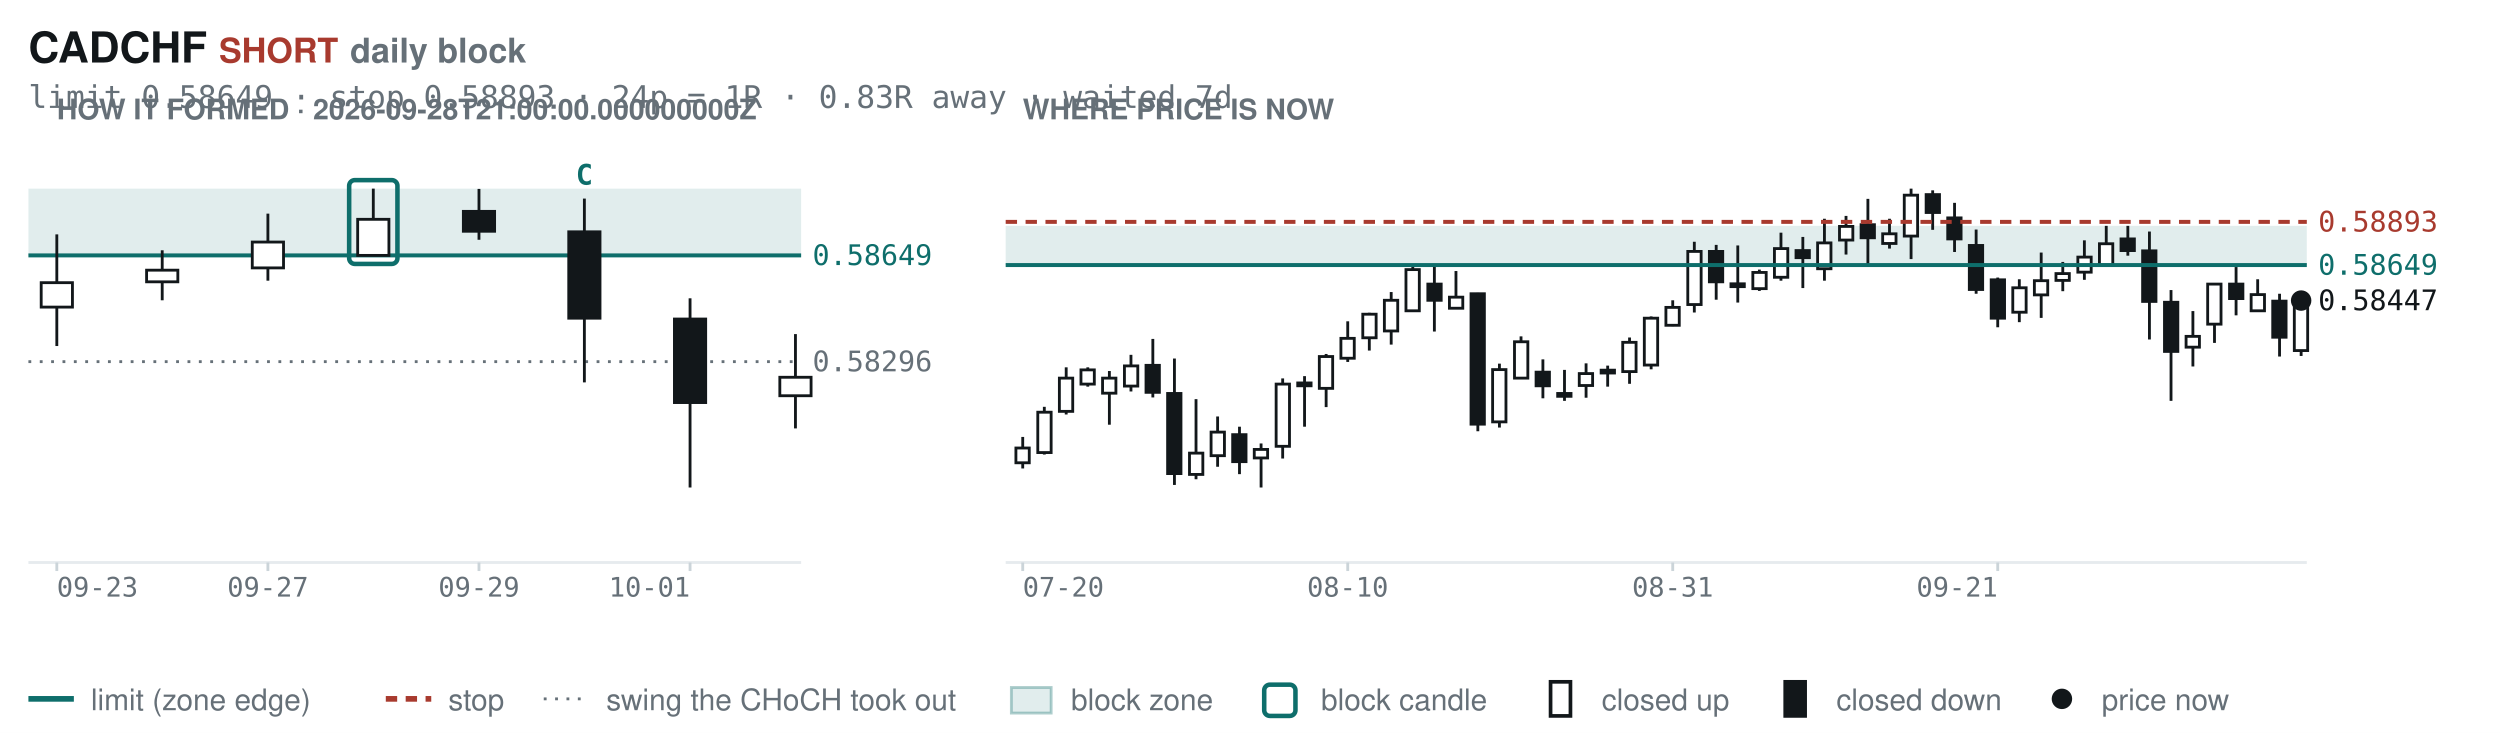
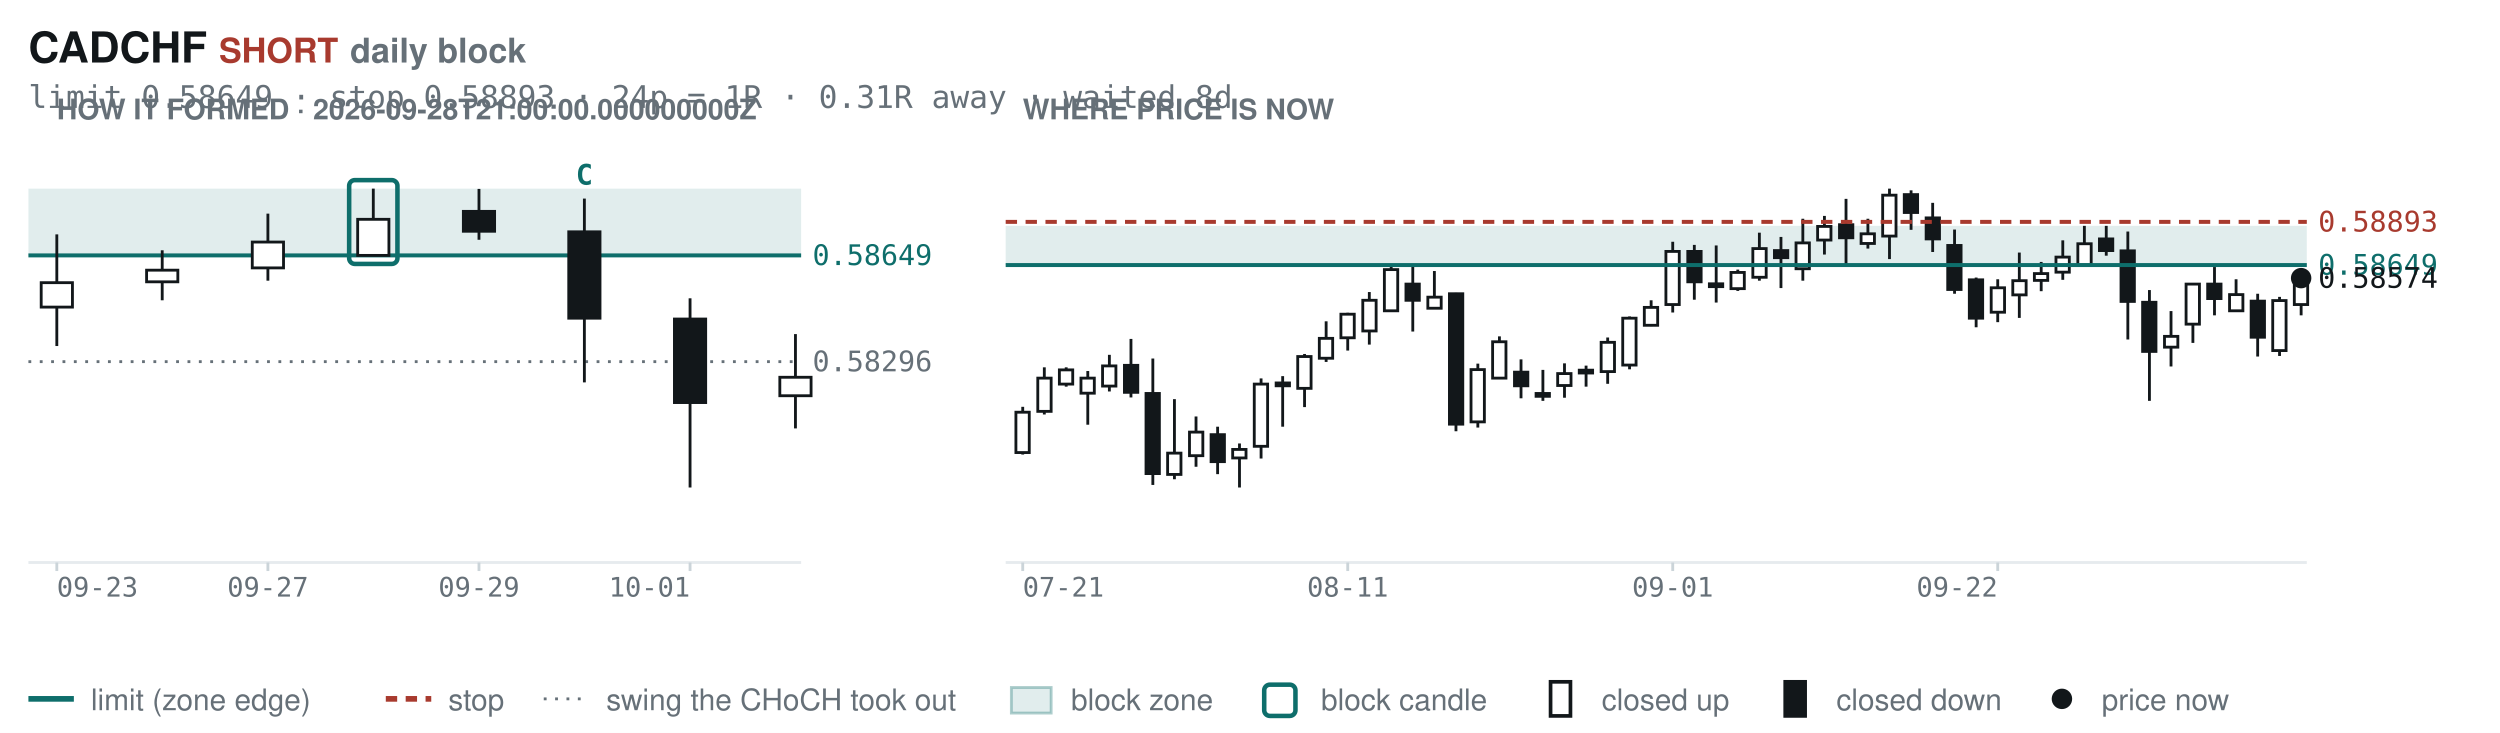
<svg xmlns="http://www.w3.org/2000/svg" viewBox="0 0 880 258" width="880" height="258" role="img" aria-label="CADCHF short order block: the candles that formed it, and where price is now">
  <rect width="880" height="258" fill="#FFFFFF" />
  <text x="10" y="22" fill="#12171A" font-family="system-ui,-apple-system,Segoe UI,Helvetica,Arial,sans-serif" font-size="15" font-weight="700">CADCHF <tspan fill="#A83A2E" font-size="12">SHORT</tspan>
    <tspan fill="#667078" font-size="12">daily block</tspan>
  </text>
-   <text x="10" y="38" fill="#667078" font-family="ui-monospace,SFMono-Regular,Menlo,Consolas,monospace" font-size="11">limit 0.58649 · stop 0.58893 · 24p = 1R · 0.83R away · waited 7d</text>
+   <text x="10" y="38" fill="#667078" font-family="ui-monospace,SFMono-Regular,Menlo,Consolas,monospace" font-size="11">limit 0.58649 · stop 0.58893 · 24p = 1R · 0.31R away · waited 8d</text>
  <text x="20" y="42" fill="#667078" font-family="system-ui,-apple-system,Segoe UI,Helvetica,Arial,sans-serif" font-size="10" font-weight="600">HOW IT FORMED · 2026-09-28T21:00:00.000000000Z</text>
  <text x="360" y="42" fill="#667078" font-family="system-ui,-apple-system,Segoe UI,Helvetica,Arial,sans-serif" font-size="10" font-weight="600">WHERE PRICE IS NOW</text>
  <rect x="10.0" y="66.4" width="272.0" height="23.5" fill="#0E6E6B1F" />
  <line x1="10.0" y1="127.3" x2="282.0" y2="127.3" stroke="#667078" stroke-width="1" stroke-dasharray="1 3" />
  <line x1="10.0" y1="89.9" x2="282.0" y2="89.9" stroke="#0E6E6B" stroke-width="1.4" />
  <line x1="20.0" y1="82.5" x2="20.0" y2="121.8" stroke="#12171A" stroke-width="1" />
  <rect x="14.5" y="99.5" width="11.0" height="8.6" fill="#FFFFFF" stroke="#12171A" stroke-width="1" />
  <line x1="57.1" y1="88.1" x2="57.1" y2="105.7" stroke="#12171A" stroke-width="1" />
  <rect x="51.6" y="95.1" width="11.0" height="4.1" fill="#FFFFFF" stroke="#12171A" stroke-width="1" />
  <line x1="94.3" y1="75.2" x2="94.3" y2="98.8" stroke="#12171A" stroke-width="1" />
  <rect x="88.8" y="85.2" width="11.0" height="9.1" fill="#FFFFFF" stroke="#12171A" stroke-width="1" />
  <line x1="131.4" y1="66.4" x2="131.4" y2="89.9" stroke="#12171A" stroke-width="1" />
  <rect x="125.9" y="77.2" width="11.0" height="12.7" fill="#FFFFFF" stroke="#12171A" stroke-width="1" />
  <line x1="168.6" y1="66.5" x2="168.6" y2="84.4" stroke="#12171A" stroke-width="1" />
  <rect x="163.1" y="74.4" width="11.0" height="7.0" fill="#12171A" stroke="#12171A" stroke-width="1" />
  <line x1="205.7" y1="69.9" x2="205.7" y2="134.6" stroke="#12171A" stroke-width="1" />
  <rect x="200.2" y="81.6" width="11.0" height="30.4" fill="#12171A" stroke="#12171A" stroke-width="1" />
  <line x1="242.9" y1="105.0" x2="242.9" y2="171.6" stroke="#12171A" stroke-width="1" />
  <rect x="237.4" y="112.3" width="11.0" height="29.4" fill="#12171A" stroke="#12171A" stroke-width="1" />
  <line x1="280.0" y1="117.6" x2="280.0" y2="150.8" stroke="#12171A" stroke-width="1" />
  <rect x="274.5" y="132.8" width="11.0" height="6.5" fill="#FFFFFF" stroke="#12171A" stroke-width="1" />
  <rect x="122.9" y="63.4" width="17.0" height="29.5" fill="none" stroke="#0E6E6B" stroke-width="1.6" rx="2" />
  <text x="205.7" y="65" fill="#0E6E6B" text-anchor="middle" font-family="ui-monospace,SFMono-Regular,Menlo,Consolas,monospace" font-size="10" font-weight="700">C</text>
  <line x1="10.0" y1="198.0" x2="282.0" y2="198.0" stroke="#E6EBEE" stroke-width="1" />
  <line x1="20.0" y1="198.0" x2="20.0" y2="201.0" stroke="#CBD4D9" stroke-width="1" />
  <text x="20.0" y="210.0" fill="#667078" text-anchor="start" font-family="ui-monospace,SFMono-Regular,Menlo,Consolas,monospace" font-size="9.5">09-23</text>
  <line x1="94.3" y1="198.0" x2="94.3" y2="201.0" stroke="#CBD4D9" stroke-width="1" />
  <text x="94.3" y="210.0" fill="#667078" text-anchor="middle" font-family="ui-monospace,SFMono-Regular,Menlo,Consolas,monospace" font-size="9.5">09-27</text>
  <line x1="168.6" y1="198.0" x2="168.6" y2="201.0" stroke="#CBD4D9" stroke-width="1" />
  <text x="168.6" y="210.0" fill="#667078" text-anchor="middle" font-family="ui-monospace,SFMono-Regular,Menlo,Consolas,monospace" font-size="9.5">09-29</text>
  <line x1="242.9" y1="198.0" x2="242.9" y2="201.0" stroke="#CBD4D9" stroke-width="1" />
  <text x="242.9" y="210.0" fill="#667078" text-anchor="end" font-family="ui-monospace,SFMono-Regular,Menlo,Consolas,monospace" font-size="9.5">10-01</text>
  <text x="286.0" y="93.3" fill="#0E6E6B" font-family="ui-monospace,SFMono-Regular,Menlo,Consolas,monospace" font-size="10">0.58649</text>
  <text x="286.0" y="130.7" fill="#667078" font-family="ui-monospace,SFMono-Regular,Menlo,Consolas,monospace" font-size="10">0.58296</text>
  <rect x="354.0" y="79.5" width="458.0" height="13.8" fill="#0E6E6B1F" />
-   <line x1="360.0" y1="153.8" x2="360.0" y2="164.9" stroke="#12171A" stroke-width="1" />
-   <rect x="357.6" y="157.7" width="4.7" height="5.2" fill="#FFFFFF" stroke="#12171A" stroke-width="1" />
-   <line x1="367.6" y1="143.2" x2="367.6" y2="160.0" stroke="#12171A" stroke-width="1" />
-   <rect x="365.3" y="145.1" width="4.7" height="14.2" fill="#FFFFFF" stroke="#12171A" stroke-width="1" />
-   <line x1="375.3" y1="129.3" x2="375.3" y2="145.9" stroke="#12171A" stroke-width="1" />
-   <rect x="372.9" y="133.1" width="4.7" height="11.7" fill="#FFFFFF" stroke="#12171A" stroke-width="1" />
-   <line x1="382.9" y1="129.3" x2="382.9" y2="136.1" stroke="#12171A" stroke-width="1" />
-   <rect x="380.5" y="130.2" width="4.7" height="5.0" fill="#FFFFFF" stroke="#12171A" stroke-width="1" />
-   <line x1="390.5" y1="130.6" x2="390.5" y2="149.5" stroke="#12171A" stroke-width="1" />
-   <rect x="388.1" y="133.1" width="4.7" height="5.3" fill="#FFFFFF" stroke="#12171A" stroke-width="1" />
-   <line x1="398.1" y1="124.9" x2="398.1" y2="137.8" stroke="#12171A" stroke-width="1" />
-   <rect x="395.8" y="128.8" width="4.7" height="7.1" fill="#FFFFFF" stroke="#12171A" stroke-width="1" />
-   <line x1="405.8" y1="119.3" x2="405.8" y2="139.9" stroke="#12171A" stroke-width="1" />
-   <rect x="403.4" y="128.6" width="4.7" height="9.5" fill="#12171A" stroke="#12171A" stroke-width="1" />
-   <line x1="413.4" y1="126.2" x2="413.4" y2="170.7" stroke="#12171A" stroke-width="1" />
-   <rect x="411.0" y="138.5" width="4.7" height="28.2" fill="#12171A" stroke="#12171A" stroke-width="1" />
-   <line x1="421.0" y1="140.5" x2="421.0" y2="168.7" stroke="#12171A" stroke-width="1" />
-   <rect x="418.7" y="159.5" width="4.7" height="7.5" fill="#FFFFFF" stroke="#12171A" stroke-width="1" />
-   <line x1="428.6" y1="146.6" x2="428.6" y2="164.3" stroke="#12171A" stroke-width="1" />
-   <rect x="426.3" y="152.1" width="4.7" height="8.3" fill="#FFFFFF" stroke="#12171A" stroke-width="1" />
-   <line x1="436.3" y1="150.2" x2="436.3" y2="166.9" stroke="#12171A" stroke-width="1" />
-   <rect x="433.9" y="153.0" width="4.7" height="9.5" fill="#12171A" stroke="#12171A" stroke-width="1" />
-   <line x1="443.9" y1="156.1" x2="443.9" y2="171.6" stroke="#12171A" stroke-width="1" />
-   <rect x="441.5" y="158.2" width="4.7" height="3.0" fill="#FFFFFF" stroke="#12171A" stroke-width="1" />
-   <line x1="451.5" y1="133.2" x2="451.5" y2="161.4" stroke="#12171A" stroke-width="1" />
-   <rect x="449.2" y="135.2" width="4.7" height="21.9" fill="#FFFFFF" stroke="#12171A" stroke-width="1" />
-   <line x1="459.2" y1="132.4" x2="459.2" y2="150.2" stroke="#12171A" stroke-width="1" />
-   <rect x="456.8" y="134.8" width="4.7" height="1.0" fill="#12171A" stroke="#12171A" stroke-width="1" />
-   <line x1="466.8" y1="124.6" x2="466.8" y2="143.3" stroke="#12171A" stroke-width="1" />
-   <rect x="464.4" y="125.5" width="4.7" height="11.2" fill="#FFFFFF" stroke="#12171A" stroke-width="1" />
-   <line x1="474.4" y1="113.1" x2="474.4" y2="127.4" stroke="#12171A" stroke-width="1" />
-   <rect x="472.0" y="119.1" width="4.7" height="7.0" fill="#FFFFFF" stroke="#12171A" stroke-width="1" />
-   <line x1="482.0" y1="110.1" x2="482.0" y2="123.4" stroke="#12171A" stroke-width="1" />
-   <rect x="479.7" y="110.6" width="4.7" height="8.3" fill="#FFFFFF" stroke="#12171A" stroke-width="1" />
-   <line x1="489.7" y1="102.8" x2="489.7" y2="121.3" stroke="#12171A" stroke-width="1" />
-   <rect x="487.3" y="105.7" width="4.7" height="10.8" fill="#FFFFFF" stroke="#12171A" stroke-width="1" />
-   <line x1="497.3" y1="93.5" x2="497.3" y2="109.5" stroke="#12171A" stroke-width="1" />
-   <rect x="494.9" y="94.9" width="4.7" height="14.5" fill="#FFFFFF" stroke="#12171A" stroke-width="1" />
-   <line x1="504.9" y1="93.8" x2="504.9" y2="116.7" stroke="#12171A" stroke-width="1" />
-   <rect x="502.6" y="100.0" width="4.7" height="5.7" fill="#12171A" stroke="#12171A" stroke-width="1" />
-   <line x1="512.5" y1="95.4" x2="512.5" y2="108.7" stroke="#12171A" stroke-width="1" />
-   <rect x="510.2" y="104.6" width="4.7" height="3.9" fill="#FFFFFF" stroke="#12171A" stroke-width="1" />
-   <line x1="520.2" y1="103.1" x2="520.2" y2="151.8" stroke="#12171A" stroke-width="1" />
-   <rect x="517.8" y="103.4" width="4.7" height="45.9" fill="#12171A" stroke="#12171A" stroke-width="1" />
-   <line x1="527.8" y1="128.0" x2="527.8" y2="150.5" stroke="#12171A" stroke-width="1" />
-   <rect x="525.4" y="130.1" width="4.7" height="18.4" fill="#FFFFFF" stroke="#12171A" stroke-width="1" />
-   <line x1="535.4" y1="118.4" x2="535.4" y2="133.1" stroke="#12171A" stroke-width="1" />
-   <rect x="533.1" y="120.3" width="4.7" height="12.8" fill="#FFFFFF" stroke="#12171A" stroke-width="1" />
-   <line x1="543.1" y1="126.5" x2="543.1" y2="140.2" stroke="#12171A" stroke-width="1" />
-   <rect x="540.7" y="131.0" width="4.7" height="4.8" fill="#12171A" stroke="#12171A" stroke-width="1" />
-   <line x1="550.7" y1="130.2" x2="550.7" y2="141.1" stroke="#12171A" stroke-width="1" />
-   <rect x="548.3" y="138.5" width="4.7" height="1.0" fill="#12171A" stroke="#12171A" stroke-width="1" />
-   <line x1="558.3" y1="127.9" x2="558.3" y2="140.0" stroke="#12171A" stroke-width="1" />
-   <rect x="555.9" y="131.5" width="4.7" height="4.2" fill="#FFFFFF" stroke="#12171A" stroke-width="1" />
-   <line x1="565.9" y1="128.7" x2="565.9" y2="136.1" stroke="#12171A" stroke-width="1" />
-   <rect x="563.6" y="130.3" width="4.7" height="1.0" fill="#12171A" stroke="#12171A" stroke-width="1" />
-   <line x1="573.6" y1="118.8" x2="573.6" y2="135.1" stroke="#12171A" stroke-width="1" />
-   <rect x="571.2" y="120.5" width="4.7" height="10.3" fill="#FFFFFF" stroke="#12171A" stroke-width="1" />
-   <line x1="581.2" y1="111.4" x2="581.2" y2="130.0" stroke="#12171A" stroke-width="1" />
-   <rect x="578.8" y="112.0" width="4.7" height="16.5" fill="#FFFFFF" stroke="#12171A" stroke-width="1" />
-   <line x1="588.8" y1="105.7" x2="588.8" y2="114.8" stroke="#12171A" stroke-width="1" />
-   <rect x="586.4" y="108.2" width="4.7" height="6.3" fill="#FFFFFF" stroke="#12171A" stroke-width="1" />
-   <line x1="596.4" y1="85.1" x2="596.4" y2="110.0" stroke="#12171A" stroke-width="1" />
-   <rect x="594.1" y="88.5" width="4.7" height="18.7" fill="#FFFFFF" stroke="#12171A" stroke-width="1" />
-   <line x1="604.1" y1="86.2" x2="604.1" y2="105.5" stroke="#12171A" stroke-width="1" />
-   <rect x="601.7" y="88.5" width="4.7" height="10.7" fill="#12171A" stroke="#12171A" stroke-width="1" />
-   <line x1="611.7" y1="86.4" x2="611.7" y2="106.5" stroke="#12171A" stroke-width="1" />
-   <rect x="609.3" y="99.9" width="4.7" height="1.0" fill="#FFFFFF" stroke="#12171A" stroke-width="1" />
-   <line x1="619.3" y1="94.9" x2="619.3" y2="102.4" stroke="#12171A" stroke-width="1" />
-   <rect x="617.0" y="95.9" width="4.7" height="5.7" fill="#FFFFFF" stroke="#12171A" stroke-width="1" />
-   <line x1="626.9" y1="81.9" x2="626.9" y2="98.8" stroke="#12171A" stroke-width="1" />
-   <rect x="624.6" y="87.5" width="4.7" height="10.1" fill="#FFFFFF" stroke="#12171A" stroke-width="1" />
-   <line x1="634.6" y1="83.4" x2="634.6" y2="101.4" stroke="#12171A" stroke-width="1" />
-   <rect x="632.2" y="88.2" width="4.7" height="2.5" fill="#12171A" stroke="#12171A" stroke-width="1" />
-   <line x1="642.2" y1="77.0" x2="642.2" y2="98.8" stroke="#12171A" stroke-width="1" />
-   <rect x="639.8" y="85.5" width="4.7" height="9.1" fill="#FFFFFF" stroke="#12171A" stroke-width="1" />
-   <line x1="649.8" y1="76.0" x2="649.8" y2="89.6" stroke="#12171A" stroke-width="1" />
-   <rect x="647.5" y="79.7" width="4.7" height="4.8" fill="#FFFFFF" stroke="#12171A" stroke-width="1" />
-   <line x1="657.5" y1="70.0" x2="657.5" y2="93.5" stroke="#12171A" stroke-width="1" />
-   <rect x="655.1" y="79.1" width="4.7" height="4.6" fill="#12171A" stroke="#12171A" stroke-width="1" />
-   <line x1="665.1" y1="77.0" x2="665.1" y2="87.5" stroke="#12171A" stroke-width="1" />
-   <rect x="662.7" y="82.3" width="4.7" height="3.4" fill="#FFFFFF" stroke="#12171A" stroke-width="1" />
-   <line x1="672.7" y1="66.4" x2="672.7" y2="91.2" stroke="#12171A" stroke-width="1" />
-   <rect x="670.3" y="68.7" width="4.7" height="14.4" fill="#FFFFFF" stroke="#12171A" stroke-width="1" />
-   <line x1="680.3" y1="67.0" x2="680.3" y2="80.9" stroke="#12171A" stroke-width="1" />
-   <rect x="678.0" y="68.5" width="4.7" height="6.3" fill="#12171A" stroke="#12171A" stroke-width="1" />
-   <line x1="688.0" y1="71.4" x2="688.0" y2="88.7" stroke="#12171A" stroke-width="1" />
-   <rect x="685.6" y="76.7" width="4.7" height="7.4" fill="#12171A" stroke="#12171A" stroke-width="1" />
-   <line x1="695.6" y1="80.8" x2="695.6" y2="103.4" stroke="#12171A" stroke-width="1" />
-   <rect x="693.2" y="86.4" width="4.7" height="15.5" fill="#12171A" stroke="#12171A" stroke-width="1" />
-   <line x1="703.2" y1="97.7" x2="703.2" y2="115.2" stroke="#12171A" stroke-width="1" />
-   <rect x="700.9" y="98.5" width="4.7" height="13.5" fill="#12171A" stroke="#12171A" stroke-width="1" />
-   <line x1="710.8" y1="98.3" x2="710.8" y2="113.4" stroke="#12171A" stroke-width="1" />
-   <rect x="708.5" y="101.3" width="4.7" height="8.6" fill="#FFFFFF" stroke="#12171A" stroke-width="1" />
-   <line x1="718.5" y1="88.9" x2="718.5" y2="111.9" stroke="#12171A" stroke-width="1" />
-   <rect x="716.1" y="98.8" width="4.7" height="5.0" fill="#FFFFFF" stroke="#12171A" stroke-width="1" />
-   <line x1="726.1" y1="92.2" x2="726.1" y2="102.5" stroke="#12171A" stroke-width="1" />
-   <rect x="723.7" y="96.3" width="4.7" height="2.4" fill="#FFFFFF" stroke="#12171A" stroke-width="1" />
-   <line x1="733.7" y1="84.6" x2="733.7" y2="98.5" stroke="#12171A" stroke-width="1" />
-   <rect x="731.4" y="90.5" width="4.7" height="5.3" fill="#FFFFFF" stroke="#12171A" stroke-width="1" />
-   <line x1="741.4" y1="79.5" x2="741.4" y2="93.3" stroke="#12171A" stroke-width="1" />
-   <rect x="739.0" y="85.8" width="4.7" height="7.5" fill="#FFFFFF" stroke="#12171A" stroke-width="1" />
-   <line x1="749.0" y1="79.5" x2="749.0" y2="90.0" stroke="#12171A" stroke-width="1" />
-   <rect x="746.6" y="84.1" width="4.7" height="4.1" fill="#12171A" stroke="#12171A" stroke-width="1" />
-   <line x1="756.6" y1="81.5" x2="756.6" y2="119.5" stroke="#12171A" stroke-width="1" />
-   <rect x="754.2" y="88.3" width="4.7" height="17.8" fill="#12171A" stroke="#12171A" stroke-width="1" />
-   <line x1="764.2" y1="102.1" x2="764.2" y2="141.1" stroke="#12171A" stroke-width="1" />
-   <rect x="761.9" y="106.4" width="4.7" height="17.3" fill="#12171A" stroke="#12171A" stroke-width="1" />
-   <line x1="771.9" y1="109.5" x2="771.9" y2="129.0" stroke="#12171A" stroke-width="1" />
-   <rect x="769.5" y="118.4" width="4.7" height="3.8" fill="#FFFFFF" stroke="#12171A" stroke-width="1" />
-   <line x1="779.5" y1="99.8" x2="779.5" y2="120.7" stroke="#12171A" stroke-width="1" />
-   <rect x="777.1" y="100.0" width="4.7" height="14.1" fill="#FFFFFF" stroke="#12171A" stroke-width="1" />
-   <line x1="787.1" y1="94.0" x2="787.1" y2="111.0" stroke="#12171A" stroke-width="1" />
-   <rect x="784.8" y="100.0" width="4.7" height="5.1" fill="#12171A" stroke="#12171A" stroke-width="1" />
-   <line x1="794.7" y1="98.3" x2="794.7" y2="109.8" stroke="#12171A" stroke-width="1" />
-   <rect x="792.4" y="103.7" width="4.7" height="5.7" fill="#FFFFFF" stroke="#12171A" stroke-width="1" />
-   <line x1="802.4" y1="103.4" x2="802.4" y2="125.5" stroke="#12171A" stroke-width="1" />
-   <rect x="800.0" y="106.0" width="4.7" height="12.7" fill="#12171A" stroke="#12171A" stroke-width="1" />
-   <line x1="810.0" y1="104.5" x2="810.0" y2="125.3" stroke="#12171A" stroke-width="1" />
-   <rect x="807.6" y="105.8" width="4.7" height="17.6" fill="#FFFFFF" stroke="#12171A" stroke-width="1" />
+   <line x1="360.0" y1="143.2" x2="360.0" y2="160.0" stroke="#12171A" stroke-width="1" />
+   <rect x="357.6" y="145.1" width="4.7" height="14.2" fill="#FFFFFF" stroke="#12171A" stroke-width="1" />
+   <line x1="367.6" y1="129.3" x2="367.6" y2="145.9" stroke="#12171A" stroke-width="1" />
+   <rect x="365.3" y="133.1" width="4.7" height="11.7" fill="#FFFFFF" stroke="#12171A" stroke-width="1" />
+   <line x1="375.3" y1="129.3" x2="375.3" y2="136.1" stroke="#12171A" stroke-width="1" />
+   <rect x="372.9" y="130.2" width="4.7" height="5.0" fill="#FFFFFF" stroke="#12171A" stroke-width="1" />
+   <line x1="382.9" y1="130.6" x2="382.9" y2="149.5" stroke="#12171A" stroke-width="1" />
+   <rect x="380.5" y="133.1" width="4.7" height="5.3" fill="#FFFFFF" stroke="#12171A" stroke-width="1" />
+   <line x1="390.5" y1="124.9" x2="390.5" y2="137.8" stroke="#12171A" stroke-width="1" />
+   <rect x="388.1" y="128.8" width="4.7" height="7.1" fill="#FFFFFF" stroke="#12171A" stroke-width="1" />
+   <line x1="398.1" y1="119.3" x2="398.1" y2="139.9" stroke="#12171A" stroke-width="1" />
+   <rect x="395.8" y="128.6" width="4.7" height="9.5" fill="#12171A" stroke="#12171A" stroke-width="1" />
+   <line x1="405.8" y1="126.2" x2="405.8" y2="170.7" stroke="#12171A" stroke-width="1" />
+   <rect x="403.4" y="138.5" width="4.7" height="28.2" fill="#12171A" stroke="#12171A" stroke-width="1" />
+   <line x1="413.4" y1="140.5" x2="413.4" y2="168.7" stroke="#12171A" stroke-width="1" />
+   <rect x="411.0" y="159.5" width="4.7" height="7.5" fill="#FFFFFF" stroke="#12171A" stroke-width="1" />
+   <line x1="421.0" y1="146.6" x2="421.0" y2="164.3" stroke="#12171A" stroke-width="1" />
+   <rect x="418.7" y="152.1" width="4.7" height="8.3" fill="#FFFFFF" stroke="#12171A" stroke-width="1" />
+   <line x1="428.6" y1="150.2" x2="428.6" y2="166.9" stroke="#12171A" stroke-width="1" />
+   <rect x="426.3" y="153.0" width="4.7" height="9.5" fill="#12171A" stroke="#12171A" stroke-width="1" />
+   <line x1="436.3" y1="156.1" x2="436.3" y2="171.6" stroke="#12171A" stroke-width="1" />
+   <rect x="433.9" y="158.2" width="4.7" height="3.0" fill="#FFFFFF" stroke="#12171A" stroke-width="1" />
+   <line x1="443.9" y1="133.2" x2="443.9" y2="161.4" stroke="#12171A" stroke-width="1" />
+   <rect x="441.5" y="135.2" width="4.7" height="21.9" fill="#FFFFFF" stroke="#12171A" stroke-width="1" />
+   <line x1="451.5" y1="132.4" x2="451.5" y2="150.2" stroke="#12171A" stroke-width="1" />
+   <rect x="449.2" y="134.8" width="4.7" height="1.0" fill="#12171A" stroke="#12171A" stroke-width="1" />
+   <line x1="459.2" y1="124.6" x2="459.2" y2="143.3" stroke="#12171A" stroke-width="1" />
+   <rect x="456.8" y="125.5" width="4.7" height="11.2" fill="#FFFFFF" stroke="#12171A" stroke-width="1" />
+   <line x1="466.8" y1="113.1" x2="466.8" y2="127.4" stroke="#12171A" stroke-width="1" />
+   <rect x="464.4" y="119.1" width="4.7" height="7.0" fill="#FFFFFF" stroke="#12171A" stroke-width="1" />
+   <line x1="474.4" y1="110.1" x2="474.4" y2="123.4" stroke="#12171A" stroke-width="1" />
+   <rect x="472.0" y="110.6" width="4.7" height="8.3" fill="#FFFFFF" stroke="#12171A" stroke-width="1" />
+   <line x1="482.0" y1="102.8" x2="482.0" y2="121.3" stroke="#12171A" stroke-width="1" />
+   <rect x="479.7" y="105.7" width="4.7" height="10.8" fill="#FFFFFF" stroke="#12171A" stroke-width="1" />
+   <line x1="489.7" y1="93.5" x2="489.7" y2="109.5" stroke="#12171A" stroke-width="1" />
+   <rect x="487.3" y="94.9" width="4.7" height="14.5" fill="#FFFFFF" stroke="#12171A" stroke-width="1" />
+   <line x1="497.3" y1="93.8" x2="497.3" y2="116.7" stroke="#12171A" stroke-width="1" />
+   <rect x="494.9" y="100.0" width="4.7" height="5.7" fill="#12171A" stroke="#12171A" stroke-width="1" />
+   <line x1="504.9" y1="95.4" x2="504.9" y2="108.7" stroke="#12171A" stroke-width="1" />
+   <rect x="502.6" y="104.6" width="4.7" height="3.9" fill="#FFFFFF" stroke="#12171A" stroke-width="1" />
+   <line x1="512.5" y1="103.1" x2="512.5" y2="151.8" stroke="#12171A" stroke-width="1" />
+   <rect x="510.2" y="103.4" width="4.7" height="45.9" fill="#12171A" stroke="#12171A" stroke-width="1" />
+   <line x1="520.2" y1="128.0" x2="520.2" y2="150.5" stroke="#12171A" stroke-width="1" />
+   <rect x="517.8" y="130.1" width="4.7" height="18.4" fill="#FFFFFF" stroke="#12171A" stroke-width="1" />
+   <line x1="527.8" y1="118.4" x2="527.8" y2="133.1" stroke="#12171A" stroke-width="1" />
+   <rect x="525.4" y="120.3" width="4.7" height="12.8" fill="#FFFFFF" stroke="#12171A" stroke-width="1" />
+   <line x1="535.4" y1="126.5" x2="535.4" y2="140.2" stroke="#12171A" stroke-width="1" />
+   <rect x="533.1" y="131.0" width="4.7" height="4.8" fill="#12171A" stroke="#12171A" stroke-width="1" />
+   <line x1="543.1" y1="130.2" x2="543.1" y2="141.1" stroke="#12171A" stroke-width="1" />
+   <rect x="540.7" y="138.5" width="4.7" height="1.0" fill="#12171A" stroke="#12171A" stroke-width="1" />
+   <line x1="550.7" y1="127.9" x2="550.7" y2="140.0" stroke="#12171A" stroke-width="1" />
+   <rect x="548.3" y="131.5" width="4.7" height="4.2" fill="#FFFFFF" stroke="#12171A" stroke-width="1" />
+   <line x1="558.3" y1="128.7" x2="558.3" y2="136.1" stroke="#12171A" stroke-width="1" />
+   <rect x="555.9" y="130.3" width="4.7" height="1.0" fill="#12171A" stroke="#12171A" stroke-width="1" />
+   <line x1="565.9" y1="118.8" x2="565.9" y2="135.1" stroke="#12171A" stroke-width="1" />
+   <rect x="563.6" y="120.5" width="4.7" height="10.3" fill="#FFFFFF" stroke="#12171A" stroke-width="1" />
+   <line x1="573.6" y1="111.4" x2="573.6" y2="130.0" stroke="#12171A" stroke-width="1" />
+   <rect x="571.2" y="112.0" width="4.7" height="16.5" fill="#FFFFFF" stroke="#12171A" stroke-width="1" />
+   <line x1="581.2" y1="105.7" x2="581.2" y2="114.8" stroke="#12171A" stroke-width="1" />
+   <rect x="578.8" y="108.2" width="4.7" height="6.3" fill="#FFFFFF" stroke="#12171A" stroke-width="1" />
+   <line x1="588.8" y1="85.1" x2="588.8" y2="110.0" stroke="#12171A" stroke-width="1" />
+   <rect x="586.4" y="88.5" width="4.7" height="18.7" fill="#FFFFFF" stroke="#12171A" stroke-width="1" />
+   <line x1="596.4" y1="86.2" x2="596.4" y2="105.5" stroke="#12171A" stroke-width="1" />
+   <rect x="594.1" y="88.5" width="4.7" height="10.7" fill="#12171A" stroke="#12171A" stroke-width="1" />
+   <line x1="604.1" y1="86.4" x2="604.1" y2="106.5" stroke="#12171A" stroke-width="1" />
+   <rect x="601.7" y="99.9" width="4.7" height="1.0" fill="#FFFFFF" stroke="#12171A" stroke-width="1" />
+   <line x1="611.7" y1="94.9" x2="611.7" y2="102.4" stroke="#12171A" stroke-width="1" />
+   <rect x="609.3" y="95.9" width="4.7" height="5.7" fill="#FFFFFF" stroke="#12171A" stroke-width="1" />
+   <line x1="619.3" y1="81.9" x2="619.3" y2="98.8" stroke="#12171A" stroke-width="1" />
+   <rect x="617.0" y="87.5" width="4.7" height="10.1" fill="#FFFFFF" stroke="#12171A" stroke-width="1" />
+   <line x1="626.9" y1="83.4" x2="626.9" y2="101.4" stroke="#12171A" stroke-width="1" />
+   <rect x="624.6" y="88.2" width="4.7" height="2.5" fill="#12171A" stroke="#12171A" stroke-width="1" />
+   <line x1="634.6" y1="77.0" x2="634.6" y2="98.8" stroke="#12171A" stroke-width="1" />
+   <rect x="632.2" y="85.5" width="4.7" height="9.1" fill="#FFFFFF" stroke="#12171A" stroke-width="1" />
+   <line x1="642.2" y1="76.0" x2="642.2" y2="89.6" stroke="#12171A" stroke-width="1" />
+   <rect x="639.8" y="79.7" width="4.7" height="4.8" fill="#FFFFFF" stroke="#12171A" stroke-width="1" />
+   <line x1="649.8" y1="70.0" x2="649.8" y2="93.5" stroke="#12171A" stroke-width="1" />
+   <rect x="647.5" y="79.1" width="4.7" height="4.6" fill="#12171A" stroke="#12171A" stroke-width="1" />
+   <line x1="657.5" y1="77.0" x2="657.5" y2="87.5" stroke="#12171A" stroke-width="1" />
+   <rect x="655.1" y="82.3" width="4.7" height="3.4" fill="#FFFFFF" stroke="#12171A" stroke-width="1" />
+   <line x1="665.1" y1="66.4" x2="665.1" y2="91.2" stroke="#12171A" stroke-width="1" />
+   <rect x="662.7" y="68.7" width="4.7" height="14.4" fill="#FFFFFF" stroke="#12171A" stroke-width="1" />
+   <line x1="672.7" y1="67.0" x2="672.7" y2="80.9" stroke="#12171A" stroke-width="1" />
+   <rect x="670.3" y="68.5" width="4.7" height="6.3" fill="#12171A" stroke="#12171A" stroke-width="1" />
+   <line x1="680.3" y1="71.4" x2="680.3" y2="88.7" stroke="#12171A" stroke-width="1" />
+   <rect x="678.0" y="76.7" width="4.7" height="7.4" fill="#12171A" stroke="#12171A" stroke-width="1" />
+   <line x1="688.0" y1="80.8" x2="688.0" y2="103.4" stroke="#12171A" stroke-width="1" />
+   <rect x="685.6" y="86.4" width="4.7" height="15.5" fill="#12171A" stroke="#12171A" stroke-width="1" />
+   <line x1="695.6" y1="97.7" x2="695.6" y2="115.2" stroke="#12171A" stroke-width="1" />
+   <rect x="693.2" y="98.5" width="4.7" height="13.5" fill="#12171A" stroke="#12171A" stroke-width="1" />
+   <line x1="703.2" y1="98.3" x2="703.2" y2="113.4" stroke="#12171A" stroke-width="1" />
+   <rect x="700.9" y="101.3" width="4.7" height="8.6" fill="#FFFFFF" stroke="#12171A" stroke-width="1" />
+   <line x1="710.8" y1="88.9" x2="710.8" y2="111.9" stroke="#12171A" stroke-width="1" />
+   <rect x="708.5" y="98.8" width="4.7" height="5.0" fill="#FFFFFF" stroke="#12171A" stroke-width="1" />
+   <line x1="718.5" y1="92.2" x2="718.5" y2="102.5" stroke="#12171A" stroke-width="1" />
+   <rect x="716.1" y="96.3" width="4.7" height="2.4" fill="#FFFFFF" stroke="#12171A" stroke-width="1" />
+   <line x1="726.1" y1="84.6" x2="726.1" y2="98.5" stroke="#12171A" stroke-width="1" />
+   <rect x="723.7" y="90.5" width="4.7" height="5.3" fill="#FFFFFF" stroke="#12171A" stroke-width="1" />
+   <line x1="733.7" y1="79.5" x2="733.7" y2="93.3" stroke="#12171A" stroke-width="1" />
+   <rect x="731.4" y="85.8" width="4.7" height="7.5" fill="#FFFFFF" stroke="#12171A" stroke-width="1" />
+   <line x1="741.4" y1="79.5" x2="741.4" y2="90.0" stroke="#12171A" stroke-width="1" />
+   <rect x="739.0" y="84.1" width="4.7" height="4.1" fill="#12171A" stroke="#12171A" stroke-width="1" />
+   <line x1="749.0" y1="81.5" x2="749.0" y2="119.5" stroke="#12171A" stroke-width="1" />
+   <rect x="746.6" y="88.3" width="4.7" height="17.8" fill="#12171A" stroke="#12171A" stroke-width="1" />
+   <line x1="756.6" y1="102.1" x2="756.6" y2="141.1" stroke="#12171A" stroke-width="1" />
+   <rect x="754.2" y="106.4" width="4.7" height="17.3" fill="#12171A" stroke="#12171A" stroke-width="1" />
+   <line x1="764.2" y1="109.5" x2="764.2" y2="129.0" stroke="#12171A" stroke-width="1" />
+   <rect x="761.9" y="118.4" width="4.7" height="3.8" fill="#FFFFFF" stroke="#12171A" stroke-width="1" />
+   <line x1="771.9" y1="99.8" x2="771.9" y2="120.7" stroke="#12171A" stroke-width="1" />
+   <rect x="769.5" y="100.0" width="4.7" height="14.1" fill="#FFFFFF" stroke="#12171A" stroke-width="1" />
+   <line x1="779.5" y1="94.0" x2="779.5" y2="111.0" stroke="#12171A" stroke-width="1" />
+   <rect x="777.1" y="100.0" width="4.7" height="5.1" fill="#12171A" stroke="#12171A" stroke-width="1" />
+   <line x1="787.1" y1="98.3" x2="787.1" y2="109.8" stroke="#12171A" stroke-width="1" />
+   <rect x="784.8" y="103.7" width="4.7" height="5.7" fill="#FFFFFF" stroke="#12171A" stroke-width="1" />
+   <line x1="794.7" y1="103.4" x2="794.7" y2="125.5" stroke="#12171A" stroke-width="1" />
+   <rect x="792.4" y="106.0" width="4.7" height="12.7" fill="#12171A" stroke="#12171A" stroke-width="1" />
+   <line x1="802.4" y1="104.5" x2="802.4" y2="125.3" stroke="#12171A" stroke-width="1" />
+   <rect x="800.0" y="105.8" width="4.7" height="17.6" fill="#FFFFFF" stroke="#12171A" stroke-width="1" />
+   <line x1="810.0" y1="94.5" x2="810.0" y2="111.0" stroke="#12171A" stroke-width="1" />
+   <rect x="807.6" y="97.9" width="4.7" height="9.3" fill="#FFFFFF" stroke="#12171A" stroke-width="1" />
  <line x1="354.0" y1="93.3" x2="812.0" y2="93.3" stroke="#0E6E6B" stroke-width="1.4" />
  <line x1="354.0" y1="78.1" x2="812.0" y2="78.1" stroke="#A83A2E" stroke-width="1.4" stroke-dasharray="4 3" />
-   <circle cx="810.0" cy="105.8" r="3.6" fill="#12171A" />
+   <circle cx="810.0" cy="97.9" r="3.6" fill="#12171A" />
  <line x1="354.0" y1="198.0" x2="812.0" y2="198.0" stroke="#E6EBEE" stroke-width="1" />
  <line x1="360.0" y1="198.0" x2="360.0" y2="201.0" stroke="#CBD4D9" stroke-width="1" />
-   <text x="360.0" y="210.0" fill="#667078" text-anchor="start" font-family="ui-monospace,SFMono-Regular,Menlo,Consolas,monospace" font-size="9.5">07-20</text>
+   <text x="360.0" y="210.0" fill="#667078" text-anchor="start" font-family="ui-monospace,SFMono-Regular,Menlo,Consolas,monospace" font-size="9.5">07-21</text>
  <line x1="474.4" y1="198.0" x2="474.4" y2="201.0" stroke="#CBD4D9" stroke-width="1" />
-   <text x="474.4" y="210.0" fill="#667078" text-anchor="middle" font-family="ui-monospace,SFMono-Regular,Menlo,Consolas,monospace" font-size="9.5">08-10</text>
+   <text x="474.4" y="210.0" fill="#667078" text-anchor="middle" font-family="ui-monospace,SFMono-Regular,Menlo,Consolas,monospace" font-size="9.5">08-11</text>
  <line x1="588.8" y1="198.0" x2="588.8" y2="201.0" stroke="#CBD4D9" stroke-width="1" />
-   <text x="588.8" y="210.0" fill="#667078" text-anchor="middle" font-family="ui-monospace,SFMono-Regular,Menlo,Consolas,monospace" font-size="9.5">08-31</text>
+   <text x="588.8" y="210.0" fill="#667078" text-anchor="middle" font-family="ui-monospace,SFMono-Regular,Menlo,Consolas,monospace" font-size="9.5">09-01</text>
  <line x1="703.2" y1="198.0" x2="703.2" y2="201.0" stroke="#CBD4D9" stroke-width="1" />
-   <text x="703.2" y="210.0" fill="#667078" text-anchor="end" font-family="ui-monospace,SFMono-Regular,Menlo,Consolas,monospace" font-size="9.5">09-21</text>
+   <text x="703.2" y="210.0" fill="#667078" text-anchor="end" font-family="ui-monospace,SFMono-Regular,Menlo,Consolas,monospace" font-size="9.5">09-22</text>
  <text x="816.0" y="96.7" fill="#0E6E6B" font-family="ui-monospace,SFMono-Regular,Menlo,Consolas,monospace" font-size="10">0.58649</text>
  <text x="816.0" y="81.5" fill="#A83A2E" font-family="ui-monospace,SFMono-Regular,Menlo,Consolas,monospace" font-size="10">0.58893</text>
-   <text x="816.0" y="109.2" fill="#12171A" font-family="ui-monospace,SFMono-Regular,Menlo,Consolas,monospace" font-size="10">0.58447</text>
+   <text x="816.0" y="101.3" fill="#12171A" font-family="ui-monospace,SFMono-Regular,Menlo,Consolas,monospace" font-size="10">0.58574</text>
  <g transform="translate(10.0,242)">
    <line x1="0" y1="4" x2="16" y2="4" stroke="#0E6E6B" stroke-width="2" />
    <text x="22" y="8" fill="#667078" font-family="system-ui,-apple-system,Segoe UI,Helvetica,Arial,sans-serif" font-size="10.5">limit (zone edge)</text>
  </g>
  <g transform="translate(135.8,242)">
    <line x1="0" y1="4" x2="16" y2="4" stroke="#A83A2E" stroke-width="2" stroke-dasharray="4 3" />
    <text x="22" y="8" fill="#667078" font-family="system-ui,-apple-system,Segoe UI,Helvetica,Arial,sans-serif" font-size="10.5">stop</text>
  </g>
  <g transform="translate(191.4,242)">
    <line x1="0" y1="4" x2="16" y2="4" stroke="#667078" stroke-width="1" stroke-dasharray="1 3" />
    <text x="22" y="8" fill="#667078" font-family="system-ui,-apple-system,Segoe UI,Helvetica,Arial,sans-serif" font-size="10.5">swing the CHoCH took out</text>
  </g>
  <g transform="translate(355.0,242)">
    <rect x="1" y="0" width="14" height="9" fill="#0E6E6B1F" stroke="#0E6E6B55" />
    <text x="22" y="8" fill="#667078" font-family="system-ui,-apple-system,Segoe UI,Helvetica,Arial,sans-serif" font-size="10.5">block zone</text>
  </g>
  <g transform="translate(443.0,242)">
    <rect x="2" y="-1" width="11" height="11" fill="none" stroke="#0E6E6B" stroke-width="1.6" rx="2" />
    <text x="22" y="8" fill="#667078" font-family="system-ui,-apple-system,Segoe UI,Helvetica,Arial,sans-serif" font-size="10.5">block candle</text>
  </g>
  <g transform="translate(541.8,242)">
    <rect x="4" y="-2" width="7" height="12" fill="#FFFFFF" stroke="#12171A" stroke-width="1.3" />
    <text x="22" y="8" fill="#667078" font-family="system-ui,-apple-system,Segoe UI,Helvetica,Arial,sans-serif" font-size="10.5">closed up</text>
  </g>
  <g transform="translate(624.4,242)">
    <rect x="4" y="-2" width="7" height="12" fill="#12171A" stroke="#12171A" stroke-width="1.3" />
    <text x="22" y="8" fill="#667078" font-family="system-ui,-apple-system,Segoe UI,Helvetica,Arial,sans-serif" font-size="10.5">closed down</text>
  </g>
  <g transform="translate(717.8,242)">
    <circle cx="8" cy="4" r="3.6" fill="#12171A" />
    <text x="22" y="8" fill="#667078" font-family="system-ui,-apple-system,Segoe UI,Helvetica,Arial,sans-serif" font-size="10.5">price now</text>
  </g>
</svg>
